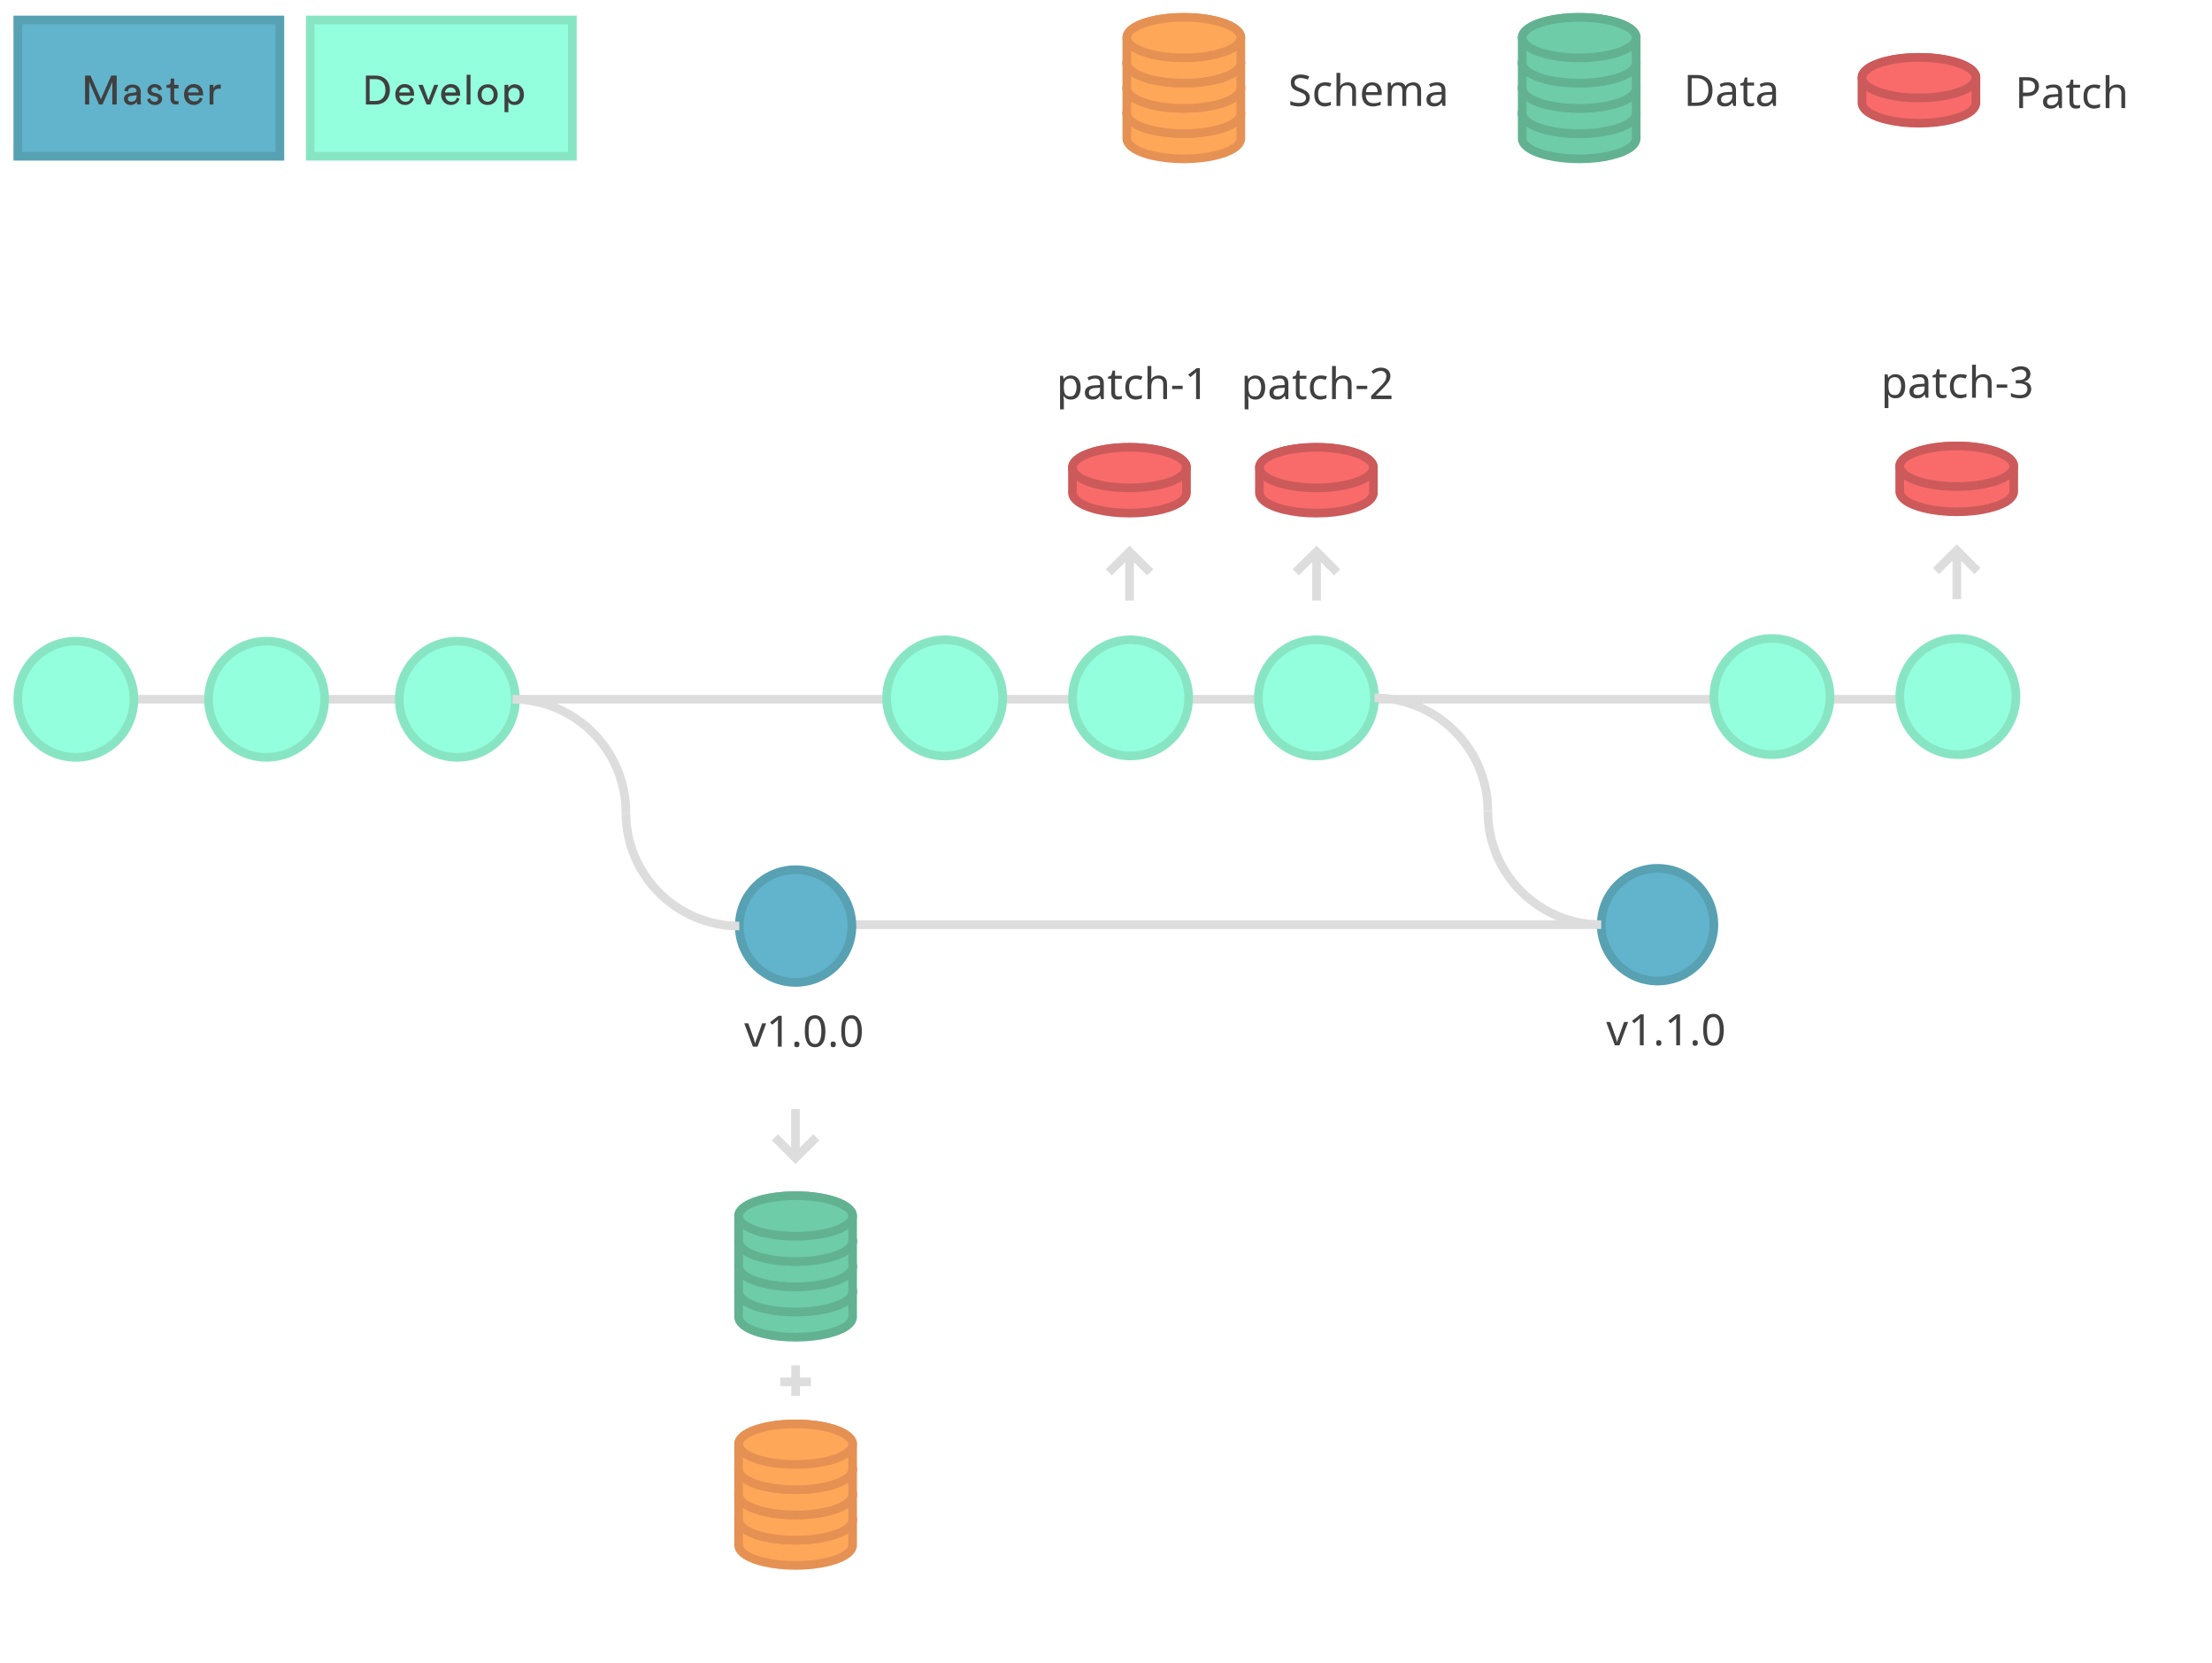
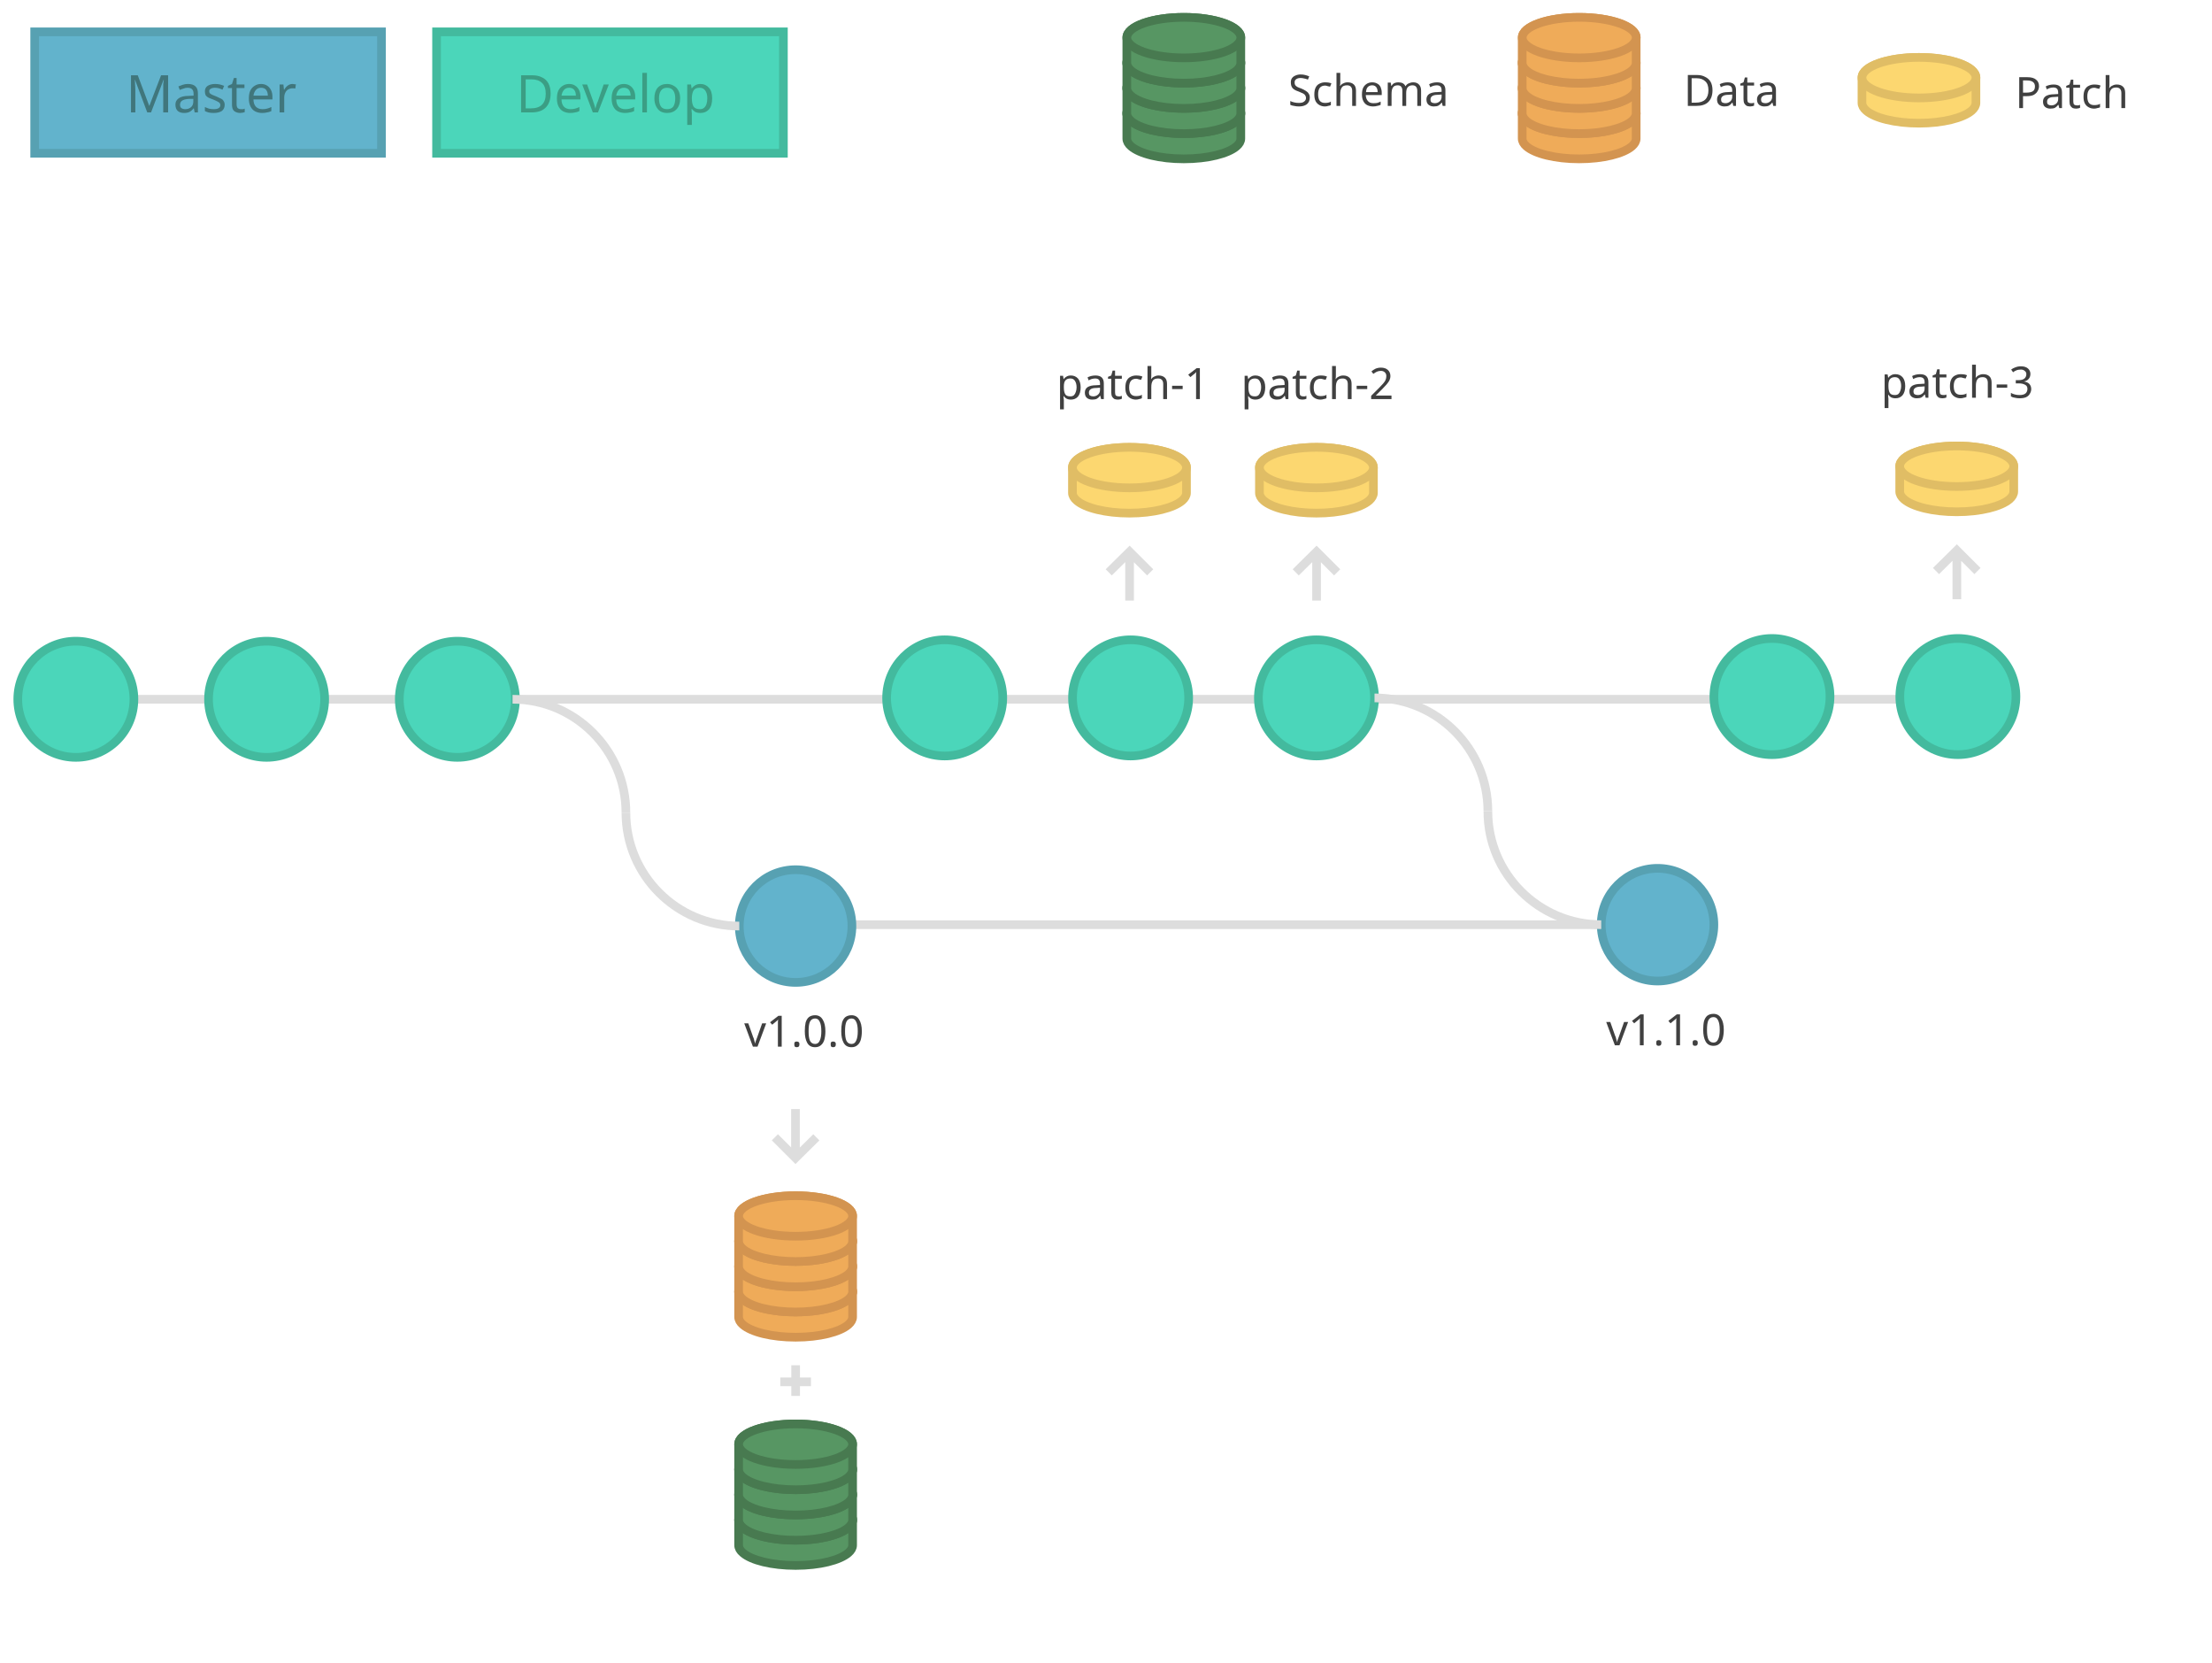
<svg xmlns="http://www.w3.org/2000/svg" version="1.1" id="Layer_1" x="0px" y="0px" width="127.559px" height="95.839px" viewBox="0 0 127.559 95.839" enable-background="new 0 0 127.559 95.839" xml:space="preserve">
  <path fill="none" stroke="#404040" stroke-width="0.6" stroke-miterlimit="10" d="M46.78,53.388h-4.146l0,0" />
  <path fill="none" stroke="#DDDDDD" stroke-width="0.5" stroke-miterlimit="10" d="M112.946,40.313H4.721l0,0" />
  <path fill="none" stroke="#DDDDDD" stroke-width="0.5" stroke-miterlimit="10" d="M95.067,53.309H42.632l0,0" />
  <circle fill="#62B3CC" stroke="#57A1B2" stroke-width="0.5" stroke-miterlimit="10" cx="45.88" cy="53.388" r="3.248" />
  <g>
-     <path id="repo1_65_" fill="#FFA759" stroke="#E59153" stroke-width="0.5" stroke-miterlimit="10" d="M42.594,87.626   c0-0.646,1.471-1.168,3.286-1.168c1.814,0,3.287,0.521,3.287,1.168 M42.594,87.626v1.455c0,0.158,0.088,0.31,0.245,0.442   c0.489,0.429,1.67,0.726,3.041,0.726c1.377,0,2.552-0.301,3.043-0.726c0.156-0.135,0.244-0.284,0.244-0.442v-1.455" />
-     <path fill="#FFA759" stroke="#E59153" stroke-width="0.5" stroke-miterlimit="10" d="M49.167,87.626   c0,0.646-1.473,1.168-3.287,1.168c-1.815,0-3.286-0.521-3.286-1.168s1.471-1.168,3.286-1.168   C47.697,86.458,49.167,86.981,49.167,87.626z" />
-     <path id="repo1_64_" fill="#FFA759" stroke="#E59153" stroke-width="0.5" stroke-miterlimit="10" d="M42.594,86.171   c0-0.646,1.471-1.17,3.286-1.17c1.814,0,3.287,0.522,3.287,1.17 M42.594,86.171v1.455c0,0.156,0.088,0.308,0.245,0.442   c0.489,0.429,1.67,0.726,3.041,0.726c1.377,0,2.552-0.303,3.043-0.726c0.156-0.137,0.244-0.286,0.244-0.442v-1.455" />
-     <path fill="#FFA759" stroke="#E59153" stroke-width="0.5" stroke-miterlimit="10" d="M49.167,86.171   c0,0.646-1.473,1.168-3.287,1.168c-1.815,0-3.286-0.521-3.286-1.168s1.471-1.17,3.286-1.17   C47.697,85.001,49.167,85.526,49.167,86.171z" />
-     <path id="repo1_63_" fill="#FFA759" stroke="#E59153" stroke-width="0.5" stroke-miterlimit="10" d="M42.594,84.716   c0-0.647,1.471-1.17,3.286-1.17c1.814,0,3.287,0.521,3.287,1.17 M42.594,84.716v1.455c0,0.156,0.088,0.308,0.245,0.443   c0.489,0.428,1.67,0.725,3.041,0.725c1.377,0,2.552-0.303,3.043-0.725c0.156-0.138,0.244-0.287,0.244-0.443v-1.455" />
-     <path fill="#FFA759" stroke="#E59153" stroke-width="0.5" stroke-miterlimit="10" d="M49.167,84.716   c0,0.646-1.473,1.168-3.287,1.168c-1.815,0-3.286-0.522-3.286-1.168c0-0.647,1.471-1.17,3.286-1.17   C47.697,83.546,49.167,84.069,49.167,84.716z" />
-     <path id="repo1_62_" fill="#FFA759" stroke="#E59153" stroke-width="0.5" stroke-miterlimit="10" d="M42.594,83.259   c0-0.645,1.471-1.168,3.286-1.168c1.814,0,3.287,0.521,3.287,1.168 M42.594,83.259v1.457c0,0.154,0.088,0.308,0.245,0.443   c0.489,0.426,1.67,0.725,3.041,0.725c1.377,0,2.552-0.303,3.043-0.725c0.156-0.138,0.244-0.289,0.244-0.443v-1.457" />
-     <path fill="#FFA759" stroke="#E59153" stroke-width="0.5" stroke-miterlimit="10" d="M49.167,83.259   c0,0.646-1.473,1.169-3.287,1.169c-1.815,0-3.286-0.521-3.286-1.169c0-0.646,1.471-1.168,3.286-1.168   C47.697,82.091,49.167,82.615,49.167,83.259z" />
+     <path id="repo1_65_" fill="#579663" stroke="#487A50" stroke-width="0.5" stroke-miterlimit="10" d="M42.594,87.626   c0-0.646,1.471-1.168,3.286-1.168c1.813,0,3.287,0.521,3.287,1.168 M42.594,87.626v1.455c0,0.158,0.088,0.31,0.245,0.441   c0.489,0.43,1.67,0.727,3.041,0.727c1.377,0,2.552-0.301,3.043-0.727c0.156-0.135,0.244-0.283,0.244-0.441v-1.455" />
+     <path fill="#579663" stroke="#487A50" stroke-width="0.5" stroke-miterlimit="10" d="M49.167,87.626   c0,0.646-1.474,1.168-3.287,1.168c-1.815,0-3.286-0.521-3.286-1.168c0-0.647,1.471-1.168,3.286-1.168   C47.697,86.458,49.167,86.981,49.167,87.626z" />
+     <path id="repo1_64_" fill="#579663" stroke="#487A50" stroke-width="0.5" stroke-miterlimit="10" d="M42.594,86.171   c0-0.646,1.471-1.17,3.286-1.17c1.813,0,3.287,0.521,3.287,1.17 M42.594,86.171v1.455c0,0.156,0.088,0.308,0.245,0.441   c0.489,0.43,1.67,0.727,3.041,0.727c1.377,0,2.552-0.303,3.043-0.727c0.156-0.137,0.244-0.285,0.244-0.441v-1.455" />
+     <path fill="#579663" stroke="#487A50" stroke-width="0.5" stroke-miterlimit="10" d="M49.167,86.171   c0,0.646-1.474,1.168-3.287,1.168c-1.815,0-3.286-0.521-3.286-1.168c0-0.647,1.471-1.17,3.286-1.17   C47.697,85.001,49.167,85.526,49.167,86.171z" />
+     <path id="repo1_63_" fill="#579663" stroke="#487A50" stroke-width="0.5" stroke-miterlimit="10" d="M42.594,84.716   c0-0.647,1.471-1.17,3.286-1.17c1.813,0,3.287,0.521,3.287,1.17 M42.594,84.716v1.455c0,0.156,0.088,0.308,0.245,0.443   c0.489,0.428,1.67,0.725,3.041,0.725c1.377,0,2.552-0.303,3.043-0.725c0.156-0.139,0.244-0.287,0.244-0.443v-1.455" />
+     <path fill="#579663" stroke="#487A50" stroke-width="0.5" stroke-miterlimit="10" d="M49.167,84.716   c0,0.646-1.474,1.168-3.287,1.168c-1.815,0-3.286-0.522-3.286-1.168c0-0.647,1.471-1.17,3.286-1.17   C47.697,83.546,49.167,84.069,49.167,84.716z" />
+     <path id="repo1_62_" fill="#579663" stroke="#487A50" stroke-width="0.5" stroke-miterlimit="10" d="M42.594,83.259   c0-0.645,1.471-1.168,3.286-1.168c1.813,0,3.287,0.521,3.287,1.168 M42.594,83.259v1.457c0,0.154,0.088,0.308,0.245,0.443   c0.489,0.426,1.67,0.725,3.041,0.725c1.377,0,2.552-0.303,3.043-0.725c0.156-0.139,0.244-0.289,0.244-0.443v-1.457" />
+     <path fill="#579663" stroke="#487A50" stroke-width="0.5" stroke-miterlimit="10" d="M49.167,83.259   c0,0.646-1.474,1.169-3.287,1.169c-1.815,0-3.286-0.521-3.286-1.169c0-0.646,1.471-1.168,3.286-1.168   C47.697,82.091,49.167,82.615,49.167,83.259z" />
  </g>
  <g>
-     <path id="repo1_61_" fill="#6ECCA8" stroke="#62B292" stroke-width="0.5" stroke-miterlimit="10" d="M42.594,74.468   c0-0.645,1.471-1.168,3.286-1.168c1.814,0,3.287,0.521,3.287,1.168 M42.594,74.468v1.455c0,0.158,0.088,0.31,0.245,0.443   c0.489,0.428,1.67,0.725,3.041,0.725c1.377,0,2.552-0.301,3.043-0.725c0.156-0.136,0.244-0.285,0.244-0.443v-1.455" />
-     <path fill="#6ECCA8" stroke="#62B292" stroke-width="0.5" stroke-miterlimit="10" d="M49.167,74.468   c0,0.646-1.473,1.169-3.287,1.169c-1.815,0-3.286-0.521-3.286-1.169c0-0.646,1.471-1.168,3.286-1.168   C47.697,73.3,49.167,73.824,49.167,74.468z" />
-     <path id="repo1_60_" fill="#6ECCA8" stroke="#62B292" stroke-width="0.5" stroke-miterlimit="10" d="M42.594,73.014   c0-0.646,1.471-1.171,3.286-1.171c1.814,0,3.287,0.523,3.287,1.171 M42.594,73.014v1.454c0,0.156,0.088,0.308,0.245,0.443   c0.489,0.428,1.67,0.726,3.041,0.726c1.377,0,2.552-0.304,3.043-0.726c0.156-0.138,0.244-0.287,0.244-0.443v-1.454" />
-     <path fill="#6ECCA8" stroke="#62B292" stroke-width="0.5" stroke-miterlimit="10" d="M49.167,73.014   c0,0.646-1.473,1.168-3.287,1.168c-1.815,0-3.286-0.521-3.286-1.168s1.471-1.171,3.286-1.171   C47.697,71.843,49.167,72.367,49.167,73.014z" />
-     <path id="repo1_59_" fill="#6ECCA8" stroke="#62B292" stroke-width="0.5" stroke-miterlimit="10" d="M42.594,71.559   c0-0.647,1.471-1.17,3.286-1.17c1.814,0,3.287,0.521,3.287,1.17 M42.594,71.559v1.455c0,0.155,0.088,0.307,0.245,0.442   c0.489,0.428,1.67,0.726,3.041,0.726c1.377,0,2.552-0.304,3.043-0.726c0.156-0.138,0.244-0.287,0.244-0.442v-1.455" />
-     <path fill="#6ECCA8" stroke="#62B292" stroke-width="0.5" stroke-miterlimit="10" d="M49.167,71.559   c0,0.646-1.473,1.168-3.287,1.168c-1.815,0-3.286-0.522-3.286-1.168c0-0.647,1.471-1.17,3.286-1.17   C47.697,70.389,49.167,70.91,49.167,71.559z" />
-     <path id="repo1_58_" fill="#6ECCA8" stroke="#62B292" stroke-width="0.5" stroke-miterlimit="10" d="M42.594,70.102   c0-0.646,1.471-1.168,3.286-1.168c1.814,0,3.287,0.521,3.287,1.168 M42.594,70.102v1.457c0,0.153,0.088,0.308,0.245,0.442   c0.489,0.427,1.67,0.726,3.041,0.726c1.377,0,2.552-0.304,3.043-0.726c0.156-0.137,0.244-0.289,0.244-0.442v-1.457" />
-     <path fill="#6ECCA8" stroke="#62B292" stroke-width="0.5" stroke-miterlimit="10" d="M49.167,70.102   c0,0.646-1.473,1.168-3.287,1.168c-1.815,0-3.286-0.521-3.286-1.168s1.471-1.168,3.286-1.168   C47.697,68.934,49.167,69.455,49.167,70.102z" />
+     <path id="repo1_61_" fill="#EFAB59" stroke="#D39450" stroke-width="0.5" stroke-miterlimit="10" d="M42.594,74.468   c0-0.645,1.471-1.168,3.286-1.168c1.813,0,3.287,0.521,3.287,1.168 M42.594,74.468v1.455c0,0.158,0.088,0.31,0.245,0.443   c0.489,0.428,1.67,0.725,3.041,0.725c1.377,0,2.552-0.301,3.043-0.725c0.156-0.137,0.244-0.285,0.244-0.443v-1.455" />
+     <path fill="#EFAB59" stroke="#D39450" stroke-width="0.5" stroke-miterlimit="10" d="M49.167,74.468   c0,0.646-1.474,1.169-3.287,1.169c-1.815,0-3.286-0.521-3.286-1.169c0-0.646,1.471-1.168,3.286-1.168   C47.697,73.3,49.167,73.824,49.167,74.468z" />
+     <path id="repo1_60_" fill="#EFAB59" stroke="#D39450" stroke-width="0.5" stroke-miterlimit="10" d="M42.594,73.014   c0-0.646,1.471-1.171,3.286-1.171c1.813,0,3.287,0.523,3.287,1.171 M42.594,73.014v1.454c0,0.156,0.088,0.308,0.245,0.443   c0.489,0.428,1.67,0.726,3.041,0.726c1.377,0,2.552-0.304,3.043-0.726c0.156-0.139,0.244-0.287,0.244-0.443v-1.454" />
+     <path fill="#EFAB59" stroke="#D39450" stroke-width="0.5" stroke-miterlimit="10" d="M49.167,73.014   c0,0.646-1.474,1.168-3.287,1.168c-1.815,0-3.286-0.521-3.286-1.168s1.471-1.171,3.286-1.171   C47.697,71.843,49.167,72.367,49.167,73.014z" />
+     <path id="repo1_59_" fill="#EFAB59" stroke="#D39450" stroke-width="0.5" stroke-miterlimit="10" d="M42.594,71.559   c0-0.647,1.471-1.17,3.286-1.17c1.813,0,3.287,0.521,3.287,1.17 M42.594,71.559v1.455c0,0.155,0.088,0.307,0.245,0.442   c0.489,0.428,1.67,0.726,3.041,0.726c1.377,0,2.552-0.304,3.043-0.726c0.156-0.139,0.244-0.287,0.244-0.442v-1.455" />
+     <path fill="#EFAB59" stroke="#D39450" stroke-width="0.5" stroke-miterlimit="10" d="M49.167,71.559   c0,0.646-1.474,1.168-3.287,1.168c-1.815,0-3.286-0.522-3.286-1.168c0-0.647,1.471-1.17,3.286-1.17   C47.697,70.389,49.167,70.91,49.167,71.559z" />
+     <path id="repo1_58_" fill="#EFAB59" stroke="#D39450" stroke-width="0.5" stroke-miterlimit="10" d="M42.594,70.102   c0-0.646,1.471-1.168,3.286-1.168c1.813,0,3.287,0.521,3.287,1.168 M42.594,70.102v1.457c0,0.153,0.088,0.308,0.245,0.442   c0.489,0.427,1.67,0.726,3.041,0.726c1.377,0,2.552-0.304,3.043-0.726c0.156-0.137,0.244-0.289,0.244-0.442v-1.457" />
+     <path fill="#EFAB59" stroke="#D39450" stroke-width="0.5" stroke-miterlimit="10" d="M49.167,70.102   c0,0.646-1.474,1.168-3.287,1.168c-1.815,0-3.286-0.521-3.286-1.168s1.471-1.168,3.286-1.168   C47.697,68.934,49.167,69.455,49.167,70.102z" />
  </g>
  <text transform="matrix(1 0 0 1 42.9182 60.3413)" fill="#404040" font-family="'NettoOT-Bold'" font-size="2.5">v1.0.0</text>
-   <circle fill="#94FFDD" stroke="#88E5C3" stroke-width="0.5" stroke-miterlimit="10" cx="26.374" cy="40.313" r="3.348" />
+   <circle fill="#4BD6BA" stroke="#43BA9E" stroke-width="0.5" stroke-miterlimit="10" cx="26.374" cy="40.313" r="3.348" />
  <path fill="none" stroke="#DDDDDD" stroke-width="0.5" stroke-miterlimit="10" d="M45.873,66.519v-2.58 M47.075,65.567l-1.202,1.188  l-1.188-1.188" />
  <g>
    <line fill="none" stroke="#DDDDDD" stroke-width="0.5" stroke-miterlimit="10" x1="45.881" y1="78.708" x2="45.881" y2="80.476" />
    <line fill="none" stroke="#DDDDDD" stroke-width="0.5" stroke-miterlimit="10" x1="44.997" y1="79.664" x2="46.764" y2="79.664" />
  </g>
  <g>
    <path fill="none" stroke="#DDDDDD" stroke-width="0.5" stroke-miterlimit="10" d="M36.095,46.851c0-3.604-2.934-6.538-6.537-6.538" />
-     <path fill="none" stroke="#DDDDDD" stroke-width="0.5" stroke-miterlimit="10" d="M36.095,46.851c0,3.604,2.937,6.537,6.537,6.537" />
+     <path fill="none" stroke="#DDDDDD" stroke-width="0.5" stroke-miterlimit="10" d="M36.095,46.851c0,3.604,2.938,6.537,6.537,6.537" />
  </g>
-   <circle fill="#94FFDD" stroke="#88E5C3" stroke-width="0.5" stroke-miterlimit="10" cx="15.374" cy="40.313" r="3.348" />
-   <circle fill="#94FFDD" stroke="#88E5C3" stroke-width="0.5" stroke-miterlimit="10" cx="4.374" cy="40.313" r="3.348" />
-   <path fill="#94FFDD" stroke="#88E5C3" stroke-width="0.5" stroke-miterlimit="10" d="M17.891,1.152h15.116v7.855H17.891V1.152z" />
-   <path fill="#404040" d="M21.101,6.024V4.357h0.58c0.425,0,0.802,0.283,0.802,0.834c0,0.551-0.377,0.833-0.802,0.833H21.101z   M21.666,5.819c0.31,0,0.562-0.204,0.562-0.628c0-0.427-0.254-0.63-0.562-0.63h-0.35v1.258H21.666z M23.865,5.693  c-0.067,0.204-0.257,0.36-0.503,0.36c-0.302,0-0.567-0.22-0.567-0.612c0-0.359,0.253-0.597,0.532-0.597  c0.347,0,0.554,0.236,0.554,0.597v0.08h-0.848c0,0.201,0.152,0.345,0.347,0.345c0.185,0,0.278-0.093,0.31-0.235L23.865,5.693z   M23.642,5.331c0-0.158-0.104-0.285-0.312-0.285c-0.188,0-0.294,0.145-0.312,0.285H23.642z M24.824,6.024H24.6l-0.473-1.133h0.256  l0.324,0.882l0.333-0.882h0.235L24.824,6.024z M26.499,5.693c-0.062,0.204-0.248,0.36-0.501,0.36c-0.295,0-0.562-0.22-0.562-0.612  c0-0.359,0.252-0.597,0.547-0.597c0.351,0,0.554,0.236,0.554,0.597v0.08h-0.85c0,0.201,0.156,0.345,0.342,0.345  c0.191,0,0.285-0.093,0.316-0.235L26.499,5.693z M26.283,5.331c0-0.158-0.109-0.285-0.314-0.285c-0.188,0-0.295,0.145-0.312,0.285  H26.283z M26.91,6.024V4.31h0.223v1.714H26.91z M28.701,5.455c0,0.347-0.234,0.598-0.58,0.598c-0.351,0-0.58-0.251-0.58-0.598  c0-0.344,0.229-0.596,0.58-0.596C28.453,4.844,28.701,5.113,28.701,5.455z M28.466,5.455c0-0.266-0.16-0.409-0.346-0.409  c-0.188,0-0.351,0.145-0.351,0.409c0,0.267,0.162,0.409,0.351,0.409C28.306,5.865,28.466,5.707,28.466,5.455z M29.093,6.462V4.891  h0.223v0.175c0.062-0.111,0.188-0.205,0.373-0.205c0.351,0,0.523,0.268,0.523,0.596c0,0.332-0.191,0.598-0.539,0.598  c-0.172,0-0.312-0.076-0.357-0.188v0.598h-0.223V6.462z M29.644,5.066c-0.203,0-0.328,0.171-0.328,0.391  c0,0.236,0.144,0.409,0.328,0.409c0.205,0,0.33-0.173,0.33-0.409C29.99,5.22,29.865,5.066,29.644,5.066z" />
-   <path fill="#62B3CC" stroke="#57A1B2" stroke-width="0.5" stroke-miterlimit="10" d="M1.027,1.151H16.14v7.857H1.027V1.151z" />
-   <path fill="#404040" d="M6.478,6.024V4.717L5.912,6.024H5.71L5.145,4.717v1.307H4.906V4.356H5.22l0.598,1.367l0.598-1.367H6.73  v1.668H6.478z M7.484,5.377L7.782,5.33c0.062-0.016,0.095-0.047,0.095-0.08c0-0.107-0.078-0.205-0.253-0.205  c-0.155,0-0.234,0.098-0.251,0.238L7.17,5.235c0.017-0.221,0.22-0.359,0.473-0.359c0.347,0,0.472,0.189,0.472,0.408v0.549  c0,0.094,0.018,0.156,0.018,0.189H7.906c0-0.033-0.016-0.08-0.016-0.158C7.844,5.942,7.734,6.052,7.531,6.052  c-0.233,0-0.379-0.154-0.379-0.346C7.138,5.52,7.296,5.393,7.484,5.377z M7.876,5.535V5.487L7.531,5.535  C7.436,5.551,7.372,5.598,7.372,5.707c0,0.08,0.062,0.158,0.188,0.158C7.735,5.865,7.876,5.787,7.876,5.535z M8.662,5.66  C8.679,5.787,8.77,5.865,8.929,5.865c0.126,0,0.188-0.078,0.188-0.158c0-0.061-0.051-0.125-0.145-0.139L8.786,5.522  C8.613,5.489,8.504,5.364,8.504,5.205c0-0.188,0.188-0.359,0.407-0.359c0.312,0,0.406,0.201,0.426,0.299L9.149,5.221  C9.133,5.16,9.086,5.033,8.912,5.033c-0.108,0-0.188,0.08-0.188,0.158c0,0.061,0.049,0.125,0.127,0.143l0.188,0.047  c0.205,0.045,0.313,0.172,0.313,0.328c0,0.158-0.143,0.346-0.409,0.346c-0.312,0-0.438-0.201-0.453-0.328L8.662,5.66z M10.045,4.891  h0.251v0.205h-0.251v0.58c0,0.111,0.046,0.158,0.154,0.158c0.03,0,0.062,0,0.097-0.016v0.188c-0.019,0-0.079,0.018-0.156,0.018  c-0.188,0-0.312-0.127-0.312-0.332V5.065H9.605V4.891h0.062c0.127,0,0.174-0.08,0.174-0.174V4.53h0.204V4.891z M11.679,5.692  c-0.062,0.205-0.252,0.361-0.503,0.361c-0.3,0-0.565-0.219-0.565-0.613c0-0.359,0.251-0.596,0.552-0.596  c0.347,0,0.551,0.236,0.551,0.596v0.062h-0.852c0,0.205,0.157,0.346,0.348,0.346c0.188,0,0.282-0.094,0.312-0.234L11.679,5.692z   M11.457,5.33c0-0.158-0.109-0.285-0.313-0.285c-0.188,0-0.299,0.145-0.312,0.285H11.457z M12.714,5.112h-0.095  c-0.188,0-0.312,0.094-0.312,0.344v0.568h-0.22V4.893h0.22v0.203c0.078-0.174,0.22-0.221,0.346-0.221h0.077v0.236L12.714,5.112  L12.714,5.112z" />
+   <circle fill="#4BD6BA" stroke="#43BA9E" stroke-width="0.5" stroke-miterlimit="10" cx="15.374" cy="40.313" r="3.348" />
+   <circle fill="#4BD6BA" stroke="#43BA9E" stroke-width="0.5" stroke-miterlimit="10" cx="4.374" cy="40.313" r="3.348" />
  <text transform="matrix(1 0 0 1 97.0823 6.1055)" fill="#404040" font-family="'NettoOT-Bold'" font-size="2.5">Data</text>
  <g>
-     <path id="repo1_36_" fill="#6ECCA8" stroke="#62B292" stroke-width="0.5" stroke-miterlimit="10" d="M87.781,6.535   c0-0.646,1.472-1.168,3.285-1.168c1.816,0,3.287,0.521,3.287,1.168 M87.781,6.535V7.99c0,0.158,0.088,0.309,0.244,0.443   c0.489,0.428,1.67,0.725,3.041,0.725c1.377,0,2.553-0.301,3.043-0.725c0.156-0.135,0.244-0.285,0.244-0.443V6.535" />
-     <path fill="#6ECCA8" stroke="#62B292" stroke-width="0.5" stroke-miterlimit="10" d="M94.355,6.535   c0,0.646-1.471,1.168-3.287,1.168c-1.813,0-3.285-0.521-3.285-1.168s1.472-1.168,3.285-1.168   C92.884,5.367,94.355,5.889,94.355,6.535z" />
-     <path id="repo1_35_" fill="#6ECCA8" stroke="#62B292" stroke-width="0.5" stroke-miterlimit="10" d="M87.781,5.08   c0-0.646,1.472-1.17,3.285-1.17c1.816,0,3.287,0.523,3.287,1.17 M87.781,5.08v1.455c0,0.156,0.088,0.307,0.244,0.443   c0.489,0.428,1.67,0.725,3.041,0.725c1.377,0,2.553-0.303,3.043-0.725c0.156-0.137,0.244-0.287,0.244-0.443V5.08" />
-     <path fill="#6ECCA8" stroke="#62B292" stroke-width="0.5" stroke-miterlimit="10" d="M94.355,5.08c0,0.646-1.471,1.168-3.287,1.168   c-1.813,0-3.285-0.521-3.285-1.168s1.472-1.17,3.285-1.17C92.884,3.91,94.355,4.434,94.355,5.08z" />
-     <path id="repo1_34_" fill="#6ECCA8" stroke="#62B292" stroke-width="0.5" stroke-miterlimit="10" d="M87.781,3.625   c0-0.648,1.472-1.17,3.285-1.17c1.816,0,3.287,0.521,3.287,1.17 M87.781,3.625V5.08c0,0.156,0.088,0.307,0.244,0.443   c0.489,0.428,1.67,0.725,3.041,0.725c1.377,0,2.553-0.303,3.043-0.725c0.156-0.137,0.244-0.287,0.244-0.443V3.625" />
-     <path fill="#6ECCA8" stroke="#62B292" stroke-width="0.5" stroke-miterlimit="10" d="M94.355,3.625   c0,0.645-1.471,1.168-3.287,1.168c-1.813,0-3.285-0.523-3.285-1.168c0-0.648,1.472-1.17,3.285-1.17   C92.884,2.455,94.355,2.977,94.355,3.625z" />
-     <path id="repo1_32_" fill="#6ECCA8" stroke="#62B292" stroke-width="0.5" stroke-miterlimit="10" d="M87.781,2.168   C87.781,1.522,89.252,1,91.068,1c1.816,0,3.287,0.521,3.287,1.168 M87.781,2.168v1.457c0,0.154,0.088,0.307,0.244,0.443   c0.489,0.426,1.67,0.725,3.041,0.725c1.377,0,2.553-0.303,3.043-0.725c0.156-0.137,0.244-0.289,0.244-0.443V2.168" />
-     <path fill="#6ECCA8" stroke="#62B292" stroke-width="0.5" stroke-miterlimit="10" d="M94.355,2.168   c0,0.646-1.471,1.168-3.287,1.168c-1.813,0-3.285-0.521-3.285-1.168S89.252,1,91.068,1C92.884,1,94.355,1.522,94.355,2.168z" />
+     <path id="repo1_36_" fill="#EFAB59" stroke="#D39450" stroke-width="0.5" stroke-miterlimit="10" d="M87.781,6.535   c0-0.646,1.472-1.168,3.284-1.168c1.816,0,3.287,0.521,3.287,1.168 M87.781,6.535V7.99c0,0.158,0.088,0.309,0.243,0.443   c0.489,0.428,1.67,0.725,3.041,0.725c1.377,0,2.554-0.301,3.043-0.725c0.156-0.135,0.244-0.285,0.244-0.443V6.535" />
+     <path fill="#EFAB59" stroke="#D39450" stroke-width="0.5" stroke-miterlimit="10" d="M94.355,6.535   c0,0.646-1.471,1.168-3.287,1.168c-1.812,0-3.284-0.521-3.284-1.168s1.472-1.168,3.284-1.168   C92.884,5.367,94.355,5.889,94.355,6.535z" />
+     <path id="repo1_35_" fill="#EFAB59" stroke="#D39450" stroke-width="0.5" stroke-miterlimit="10" d="M87.781,5.08   c0-0.646,1.472-1.17,3.284-1.17c1.816,0,3.287,0.523,3.287,1.17 M87.781,5.08v1.455c0,0.156,0.088,0.307,0.243,0.443   c0.489,0.428,1.67,0.725,3.041,0.725c1.377,0,2.554-0.303,3.043-0.725c0.156-0.137,0.244-0.287,0.244-0.443V5.08" />
+     <path fill="#EFAB59" stroke="#D39450" stroke-width="0.5" stroke-miterlimit="10" d="M94.355,5.08c0,0.646-1.471,1.168-3.287,1.168   c-1.812,0-3.284-0.521-3.284-1.168s1.472-1.17,3.284-1.17C92.884,3.91,94.355,4.434,94.355,5.08z" />
+     <path id="repo1_34_" fill="#EFAB59" stroke="#D39450" stroke-width="0.5" stroke-miterlimit="10" d="M87.781,3.625   c0-0.648,1.472-1.17,3.284-1.17c1.816,0,3.287,0.521,3.287,1.17 M87.781,3.625V5.08c0,0.156,0.088,0.307,0.243,0.443   c0.489,0.428,1.67,0.725,3.041,0.725c1.377,0,2.554-0.303,3.043-0.725c0.156-0.137,0.244-0.287,0.244-0.443V3.625" />
+     <path fill="#EFAB59" stroke="#D39450" stroke-width="0.5" stroke-miterlimit="10" d="M94.355,3.625   c0,0.645-1.471,1.168-3.287,1.168c-1.812,0-3.284-0.523-3.284-1.168c0-0.648,1.472-1.17,3.284-1.17   C92.884,2.455,94.355,2.977,94.355,3.625z" />
+     <path id="repo1_32_" fill="#EFAB59" stroke="#D39450" stroke-width="0.5" stroke-miterlimit="10" d="M87.781,2.168   C87.781,1.522,89.252,1,91.068,1c1.816,0,3.287,0.521,3.287,1.168 M87.781,2.168v1.457c0,0.154,0.088,0.307,0.243,0.443   c0.489,0.426,1.67,0.725,3.041,0.725c1.377,0,2.554-0.303,3.043-0.725c0.156-0.137,0.244-0.289,0.244-0.443V2.168" />
+     <path fill="#EFAB59" stroke="#D39450" stroke-width="0.5" stroke-miterlimit="10" d="M94.355,2.168   c0,0.646-1.471,1.168-3.287,1.168c-1.812,0-3.284-0.521-3.284-1.168S89.252,1,91.068,1C92.884,1,94.355,1.522,94.355,2.168z" />
  </g>
  <text transform="matrix(1 0 0 1 74.2815 6.1055)" fill="#404040" font-family="'NettoOT-Bold'" font-size="2.5">Schema</text>
  <g>
-     <path id="repo1_40_" fill="#FFA759" stroke="#E59153" stroke-width="0.5" stroke-miterlimit="10" d="M64.98,6.535   c0-0.646,1.472-1.168,3.286-1.168c1.816,0,3.287,0.521,3.287,1.168 M64.98,6.535V7.99c0,0.158,0.088,0.309,0.245,0.443   c0.489,0.428,1.67,0.725,3.041,0.725c1.377,0,2.552-0.301,3.043-0.725c0.156-0.135,0.244-0.285,0.244-0.443V6.535" />
-     <path fill="#FFA759" stroke="#E59153" stroke-width="0.5" stroke-miterlimit="10" d="M71.554,6.535   c0,0.646-1.471,1.168-3.287,1.168c-1.814,0-3.286-0.521-3.286-1.168s1.472-1.168,3.286-1.168   C70.083,5.367,71.554,5.889,71.554,6.535z" />
-     <path id="repo1_39_" fill="#FFA759" stroke="#E59153" stroke-width="0.5" stroke-miterlimit="10" d="M64.98,5.08   c0-0.646,1.472-1.17,3.286-1.17c1.816,0,3.287,0.523,3.287,1.17 M64.98,5.08v1.455c0,0.156,0.088,0.307,0.245,0.443   c0.489,0.428,1.67,0.725,3.041,0.725c1.377,0,2.552-0.303,3.043-0.725c0.156-0.137,0.244-0.287,0.244-0.443V5.08" />
-     <path fill="#FFA759" stroke="#E59153" stroke-width="0.5" stroke-miterlimit="10" d="M71.554,5.08c0,0.646-1.471,1.168-3.287,1.168   c-1.814,0-3.286-0.521-3.286-1.168s1.472-1.17,3.286-1.17C70.083,3.91,71.554,4.434,71.554,5.08z" />
-     <path id="repo1_38_" fill="#FFA759" stroke="#E59153" stroke-width="0.5" stroke-miterlimit="10" d="M64.98,3.625   c0-0.648,1.472-1.17,3.286-1.17c1.816,0,3.287,0.521,3.287,1.17 M64.98,3.625V5.08c0,0.156,0.088,0.307,0.245,0.443   c0.489,0.428,1.67,0.725,3.041,0.725c1.377,0,2.552-0.303,3.043-0.725c0.156-0.137,0.244-0.287,0.244-0.443V3.625" />
-     <path fill="#FFA759" stroke="#E59153" stroke-width="0.5" stroke-miterlimit="10" d="M71.554,3.625   c0,0.645-1.471,1.168-3.287,1.168c-1.814,0-3.286-0.523-3.286-1.168c0-0.648,1.472-1.17,3.286-1.17   C70.083,2.455,71.554,2.977,71.554,3.625z" />
-     <path id="repo1_37_" fill="#FFA759" stroke="#E59153" stroke-width="0.5" stroke-miterlimit="10" d="M64.98,2.168   C64.98,1.522,66.45,1,68.267,1c1.817,0,3.287,0.521,3.287,1.168 M64.98,2.168v1.457c0,0.154,0.088,0.307,0.245,0.443   c0.489,0.426,1.67,0.725,3.041,0.725c1.377,0,2.552-0.303,3.043-0.725c0.156-0.137,0.244-0.289,0.244-0.443V2.168" />
-     <path fill="#FFA759" stroke="#E59153" stroke-width="0.5" stroke-miterlimit="10" d="M71.554,2.168   c0,0.646-1.471,1.168-3.287,1.168c-1.814,0-3.286-0.521-3.286-1.168S66.45,1,68.267,1C70.084,1,71.554,1.522,71.554,2.168z" />
+     <path id="repo1_40_" fill="#579663" stroke="#487A50" stroke-width="0.5" stroke-miterlimit="10" d="M64.98,6.535   c0-0.646,1.473-1.168,3.286-1.168c1.816,0,3.287,0.521,3.287,1.168 M64.98,6.535V7.99c0,0.158,0.088,0.309,0.245,0.443   c0.489,0.428,1.67,0.725,3.041,0.725c1.377,0,2.552-0.301,3.043-0.725c0.156-0.135,0.244-0.285,0.244-0.443V6.535" />
+     <path fill="#579663" stroke="#487A50" stroke-width="0.5" stroke-miterlimit="10" d="M71.554,6.535   c0,0.646-1.471,1.168-3.287,1.168c-1.813,0-3.286-0.521-3.286-1.168s1.473-1.168,3.286-1.168   C70.083,5.367,71.554,5.889,71.554,6.535z" />
+     <path id="repo1_39_" fill="#579663" stroke="#487A50" stroke-width="0.5" stroke-miterlimit="10" d="M64.98,5.08   c0-0.646,1.473-1.17,3.286-1.17c1.816,0,3.287,0.523,3.287,1.17 M64.98,5.08v1.455c0,0.156,0.088,0.307,0.245,0.443   c0.489,0.428,1.67,0.725,3.041,0.725c1.377,0,2.552-0.303,3.043-0.725c0.156-0.137,0.244-0.287,0.244-0.443V5.08" />
+     <path fill="#579663" stroke="#487A50" stroke-width="0.5" stroke-miterlimit="10" d="M71.554,5.08c0,0.646-1.471,1.168-3.287,1.168   c-1.813,0-3.286-0.521-3.286-1.168s1.473-1.17,3.286-1.17C70.083,3.91,71.554,4.434,71.554,5.08z" />
+     <path id="repo1_38_" fill="#579663" stroke="#487A50" stroke-width="0.5" stroke-miterlimit="10" d="M64.98,3.625   c0-0.648,1.473-1.17,3.286-1.17c1.816,0,3.287,0.521,3.287,1.17 M64.98,3.625V5.08c0,0.156,0.088,0.307,0.245,0.443   c0.489,0.428,1.67,0.725,3.041,0.725c1.377,0,2.552-0.303,3.043-0.725c0.156-0.137,0.244-0.287,0.244-0.443V3.625" />
+     <path fill="#579663" stroke="#487A50" stroke-width="0.5" stroke-miterlimit="10" d="M71.554,3.625   c0,0.645-1.471,1.168-3.287,1.168c-1.813,0-3.286-0.523-3.286-1.168c0-0.648,1.473-1.17,3.286-1.17   C70.083,2.455,71.554,2.977,71.554,3.625z" />
+     <path id="repo1_37_" fill="#579663" stroke="#487A50" stroke-width="0.5" stroke-miterlimit="10" d="M64.98,2.168   C64.98,1.522,66.45,1,68.267,1c1.817,0,3.287,0.521,3.287,1.168 M64.98,2.168v1.457c0,0.154,0.088,0.307,0.245,0.443   c0.489,0.426,1.67,0.725,3.041,0.725c1.377,0,2.552-0.303,3.043-0.725c0.156-0.137,0.244-0.289,0.244-0.443V2.168" />
+     <path fill="#579663" stroke="#487A50" stroke-width="0.5" stroke-miterlimit="10" d="M71.554,2.168   c0,0.646-1.471,1.168-3.287,1.168c-1.813,0-3.286-0.521-3.286-1.168S66.45,1,68.267,1C70.084,1,71.554,1.522,71.554,2.168z" />
  </g>
  <g>
-     <path id="repo1_29_" fill="#F96B6B" stroke="#CC5A5A" stroke-width="0.5" stroke-miterlimit="10" d="M72.628,26.957   c0-0.646,1.471-1.168,3.286-1.168c1.814,0,3.287,0.521,3.287,1.168 M72.628,26.957v1.457c0,0.154,0.088,0.307,0.245,0.443   c0.487,0.426,1.67,0.725,3.041,0.725c1.377,0,2.552-0.303,3.043-0.725c0.154-0.137,0.244-0.289,0.244-0.443v-1.457" />
-     <path fill="#F96B6B" stroke="#CC5A5A" stroke-width="0.5" stroke-miterlimit="10" d="M79.201,26.957   c0,0.646-1.473,1.168-3.287,1.168c-1.815,0-3.286-0.521-3.286-1.168s1.471-1.168,3.286-1.168   C77.731,25.789,79.201,26.311,79.201,26.957z" />
+     <path id="repo1_29_" fill="#FCD770" stroke="#E0BD65" stroke-width="0.5" stroke-miterlimit="10" d="M72.628,26.957   c0-0.646,1.471-1.168,3.286-1.168c1.813,0,3.287,0.521,3.287,1.168 M72.628,26.957v1.457c0,0.154,0.088,0.307,0.245,0.443   c0.486,0.426,1.67,0.725,3.041,0.725c1.377,0,2.552-0.303,3.043-0.725c0.153-0.137,0.244-0.289,0.244-0.443v-1.457" />
+     <path fill="#FCD770" stroke="#E0BD65" stroke-width="0.5" stroke-miterlimit="10" d="M79.201,26.957   c0,0.646-1.474,1.168-3.287,1.168c-1.815,0-3.286-0.521-3.286-1.168s1.471-1.168,3.286-1.168   C77.731,25.789,79.201,26.311,79.201,26.957z" />
  </g>
  <g>
-     <path id="repo1_30_" fill="#F96B6B" stroke="#CC5A5A" stroke-width="0.5" stroke-miterlimit="10" d="M61.845,26.957   c0-0.646,1.471-1.168,3.287-1.168c1.817,0,3.288,0.521,3.288,1.168 M61.845,26.957v1.457c0,0.154,0.088,0.307,0.246,0.443   c0.488,0.426,1.67,0.725,3.041,0.725c1.378,0,2.552-0.303,3.044-0.725c0.156-0.137,0.244-0.289,0.244-0.443v-1.457" />
-     <path fill="#F96B6B" stroke="#CC5A5A" stroke-width="0.5" stroke-miterlimit="10" d="M68.42,26.957   c0,0.646-1.471,1.168-3.288,1.168c-1.816,0-3.287-0.521-3.287-1.168s1.471-1.168,3.287-1.168   C66.949,25.789,68.42,26.311,68.42,26.957z" />
+     <path id="repo1_30_" fill="#FCD770" stroke="#E0BD65" stroke-width="0.5" stroke-miterlimit="10" d="M61.845,26.957   c0-0.646,1.471-1.168,3.287-1.168c1.817,0,3.288,0.521,3.288,1.168 M61.845,26.957v1.457c0,0.154,0.088,0.307,0.246,0.443   c0.488,0.426,1.67,0.725,3.041,0.725c1.378,0,2.552-0.303,3.044-0.725c0.156-0.137,0.244-0.289,0.244-0.443v-1.457" />
+     <path fill="#FCD770" stroke="#E0BD65" stroke-width="0.5" stroke-miterlimit="10" d="M68.42,26.957   c0,0.646-1.471,1.168-3.288,1.168c-1.816,0-3.287-0.521-3.287-1.168s1.471-1.168,3.287-1.168   C66.949,25.789,68.42,26.311,68.42,26.957z" />
  </g>
  <text transform="matrix(1 0 0 1 116.1926 6.2314)" fill="#404040" font-family="'NettoOT-Bold'" font-size="2.5">Patch</text>
-   <circle fill="#94FFDD" stroke="#88E5C3" stroke-width="0.5" stroke-miterlimit="10" cx="54.477" cy="40.234" r="3.348" />
-   <circle fill="#94FFDD" stroke="#88E5C3" stroke-width="0.5" stroke-miterlimit="10" cx="65.198" cy="40.234" r="3.348" />
-   <circle fill="#94FFDD" stroke="#88E5C3" stroke-width="0.5" stroke-miterlimit="10" cx="75.916" cy="40.234" r="3.348" />
+   <circle fill="#4BD6BA" stroke="#43BA9E" stroke-width="0.5" stroke-miterlimit="10" cx="54.477" cy="40.234" r="3.348" />
+   <circle fill="#4BD6BA" stroke="#43BA9E" stroke-width="0.5" stroke-miterlimit="10" cx="65.198" cy="40.234" r="3.348" />
+   <circle fill="#4BD6BA" stroke="#43BA9E" stroke-width="0.5" stroke-miterlimit="10" cx="75.916" cy="40.234" r="3.348" />
  <g>
-     <path id="repo1_41_" fill="#F96B6B" stroke="#CC5A5A" stroke-width="0.5" stroke-miterlimit="10" d="M107.374,4.477   c0-0.646,1.471-1.168,3.286-1.168s3.286,0.521,3.286,1.168 M107.374,4.477v1.457c0,0.154,0.088,0.307,0.245,0.443   c0.487,0.426,1.671,0.725,3.041,0.725c1.377,0,2.552-0.303,3.043-0.725c0.155-0.137,0.243-0.289,0.243-0.443V4.477" />
-     <path fill="#F96B6B" stroke="#CC5A5A" stroke-width="0.5" stroke-miterlimit="10" d="M113.948,4.477   c0,0.646-1.472,1.168-3.287,1.168s-3.286-0.521-3.286-1.168s1.471-1.168,3.286-1.168C112.478,3.309,113.948,3.831,113.948,4.477z" />
+     <path id="repo1_41_" fill="#FCD770" stroke="#E0BD65" stroke-width="0.5" stroke-miterlimit="10" d="M107.374,4.477   c0-0.646,1.471-1.168,3.286-1.168c1.814,0,3.285,0.521,3.285,1.168 M107.374,4.477v1.457c0,0.154,0.088,0.307,0.245,0.443   c0.486,0.426,1.671,0.725,3.041,0.725c1.377,0,2.552-0.303,3.043-0.725c0.154-0.137,0.242-0.289,0.242-0.443V4.477" />
+     <path fill="#FCD770" stroke="#E0BD65" stroke-width="0.5" stroke-miterlimit="10" d="M113.948,4.477   c0,0.646-1.473,1.168-3.287,1.168c-1.815,0-3.286-0.521-3.286-1.168s1.471-1.168,3.286-1.168   C112.478,3.309,113.948,3.831,113.948,4.477z" />
  </g>
  <path fill="none" stroke="#DDDDDD" stroke-width="0.5" stroke-miterlimit="10" d="M65.14,32.045v2.58 M63.937,32.997l1.203-1.188  l1.188,1.188" />
  <path fill="none" stroke="#DDDDDD" stroke-width="0.5" stroke-miterlimit="10" d="M75.922,32.045v2.58 M74.72,32.997l1.202-1.188  l1.188,1.188" />
  <text transform="matrix(1 0 0 1 60.9114 23.0068)" fill="#404040" font-family="'NettoOT-Bold'" font-size="2.5">patch-1</text>
  <text transform="matrix(1 0 0 1 71.5549 23.0068)" fill="#404040" font-family="'NettoOT-Bold'" font-size="2.5">patch-2</text>
  <path fill="none" stroke="#404040" stroke-width="0.6" stroke-miterlimit="10" d="M96.486,53.309H92.34l0,0" />
  <circle fill="#62B3CC" stroke="#57A1B2" stroke-width="0.5" stroke-miterlimit="10" cx="95.586" cy="53.309" r="3.248" />
  <text transform="matrix(1 0 0 1 92.6243 60.2612)" fill="#404040" font-family="'NettoOT-Bold'" font-size="2.5">v1.1.0</text>
  <g>
    <path fill="none" stroke="#DDDDDD" stroke-width="0.5" stroke-miterlimit="10" d="M85.801,46.772c0-3.604-2.934-6.538-6.537-6.538" />
    <path fill="none" stroke="#DDDDDD" stroke-width="0.5" stroke-miterlimit="10" d="M85.801,46.772c0,3.604,2.936,6.537,6.537,6.537" />
  </g>
  <g>
-     <path id="repo1_1_" fill="#F96B6B" stroke="#CC5A5A" stroke-width="0.5" stroke-miterlimit="10" d="M109.551,26.88   c0-0.646,1.471-1.168,3.287-1.168c1.815,0,3.288,0.521,3.288,1.168 M109.551,26.88v1.457c0,0.154,0.088,0.307,0.246,0.443   c0.488,0.426,1.67,0.725,3.041,0.725c1.378,0,2.552-0.303,3.044-0.725c0.156-0.137,0.244-0.289,0.244-0.443V26.88" />
-     <path fill="#F96B6B" stroke="#CC5A5A" stroke-width="0.5" stroke-miterlimit="10" d="M116.126,26.88   c0,0.646-1.473,1.168-3.288,1.168c-1.816,0-3.287-0.521-3.287-1.168s1.471-1.168,3.287-1.168   C114.656,25.712,116.126,26.234,116.126,26.88z" />
+     <path id="repo1_1_" fill="#FCD770" stroke="#E0BD65" stroke-width="0.5" stroke-miterlimit="10" d="M109.551,26.88   c0-0.646,1.471-1.168,3.287-1.168c1.814,0,3.288,0.521,3.288,1.168 M109.551,26.88v1.457c0,0.154,0.088,0.307,0.246,0.443   c0.488,0.426,1.67,0.725,3.041,0.725c1.378,0,2.552-0.303,3.044-0.725c0.156-0.137,0.244-0.289,0.244-0.443V26.88" />
+     <path fill="#FCD770" stroke="#E0BD65" stroke-width="0.5" stroke-miterlimit="10" d="M116.126,26.88   c0,0.646-1.474,1.168-3.288,1.168c-1.816,0-3.287-0.521-3.287-1.168s1.471-1.168,3.287-1.168   C114.656,25.712,116.126,26.234,116.126,26.88z" />
  </g>
-   <circle fill="#94FFDD" stroke="#88E5C3" stroke-width="0.5" stroke-miterlimit="10" cx="102.183" cy="40.157" r="3.348" />
-   <circle fill="#94FFDD" stroke="#88E5C3" stroke-width="0.5" stroke-miterlimit="10" cx="112.905" cy="40.157" r="3.348" />
+   <circle fill="#4BD6BA" stroke="#43BA9E" stroke-width="0.5" stroke-miterlimit="10" cx="102.183" cy="40.157" r="3.348" />
+   <circle fill="#4BD6BA" stroke="#43BA9E" stroke-width="0.5" stroke-miterlimit="10" cx="112.905" cy="40.157" r="3.348" />
  <path fill="none" stroke="#DDDDDD" stroke-width="0.5" stroke-miterlimit="10" d="M112.846,31.968v2.58 M111.643,32.92l1.203-1.188  l1.188,1.188" />
  <text transform="matrix(1 0 0 1 108.4622 22.9307)" fill="#404040" font-family="'NettoOT-Bold'" font-size="2.5">patch-3</text>
+   <g>
+     <rect x="2" y="1.836" fill="#62B3CC" stroke="#57A1B2" stroke-width="0.5" stroke-miterlimit="10" width="20" height="7" />
+     <text transform="matrix(1 0 0 1 7.2571 6.4814)" fill="#40767C" font-family="'DINPro-Medium'" font-size="3">Master</text>
+   </g>
+   <g>
+     <rect x="25.176" y="1.836" fill="#4BD6BA" stroke="#43BA9E" stroke-width="0.5" stroke-miterlimit="10" width="20" height="7" />
+     <text transform="matrix(1 0 0 1 29.7522 6.4814)" fill="#3B9E84" font-family="'DINPro-Medium'" font-size="3">Develop</text>
+   </g>
</svg>
